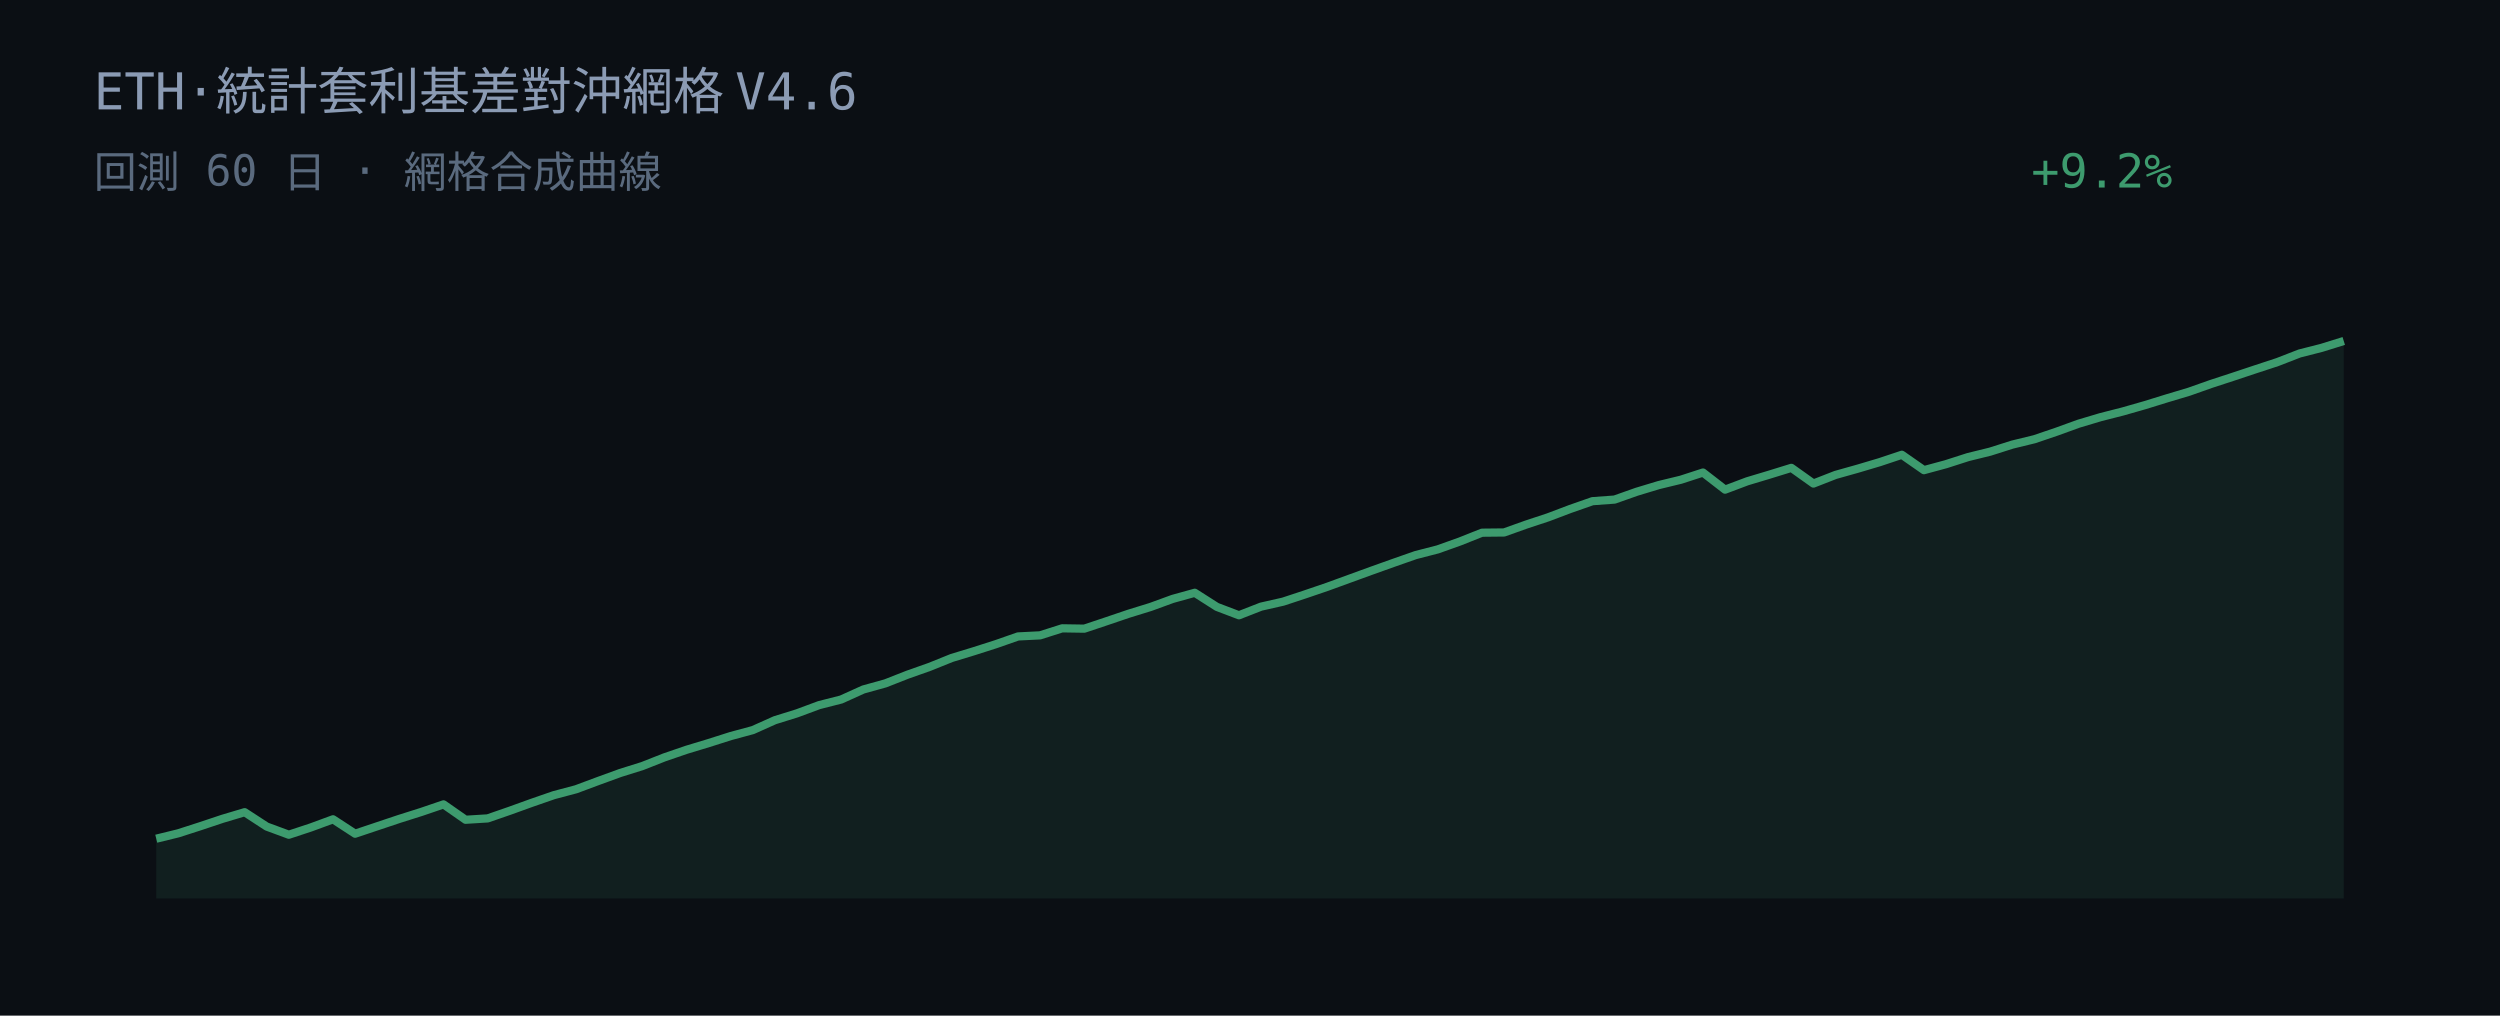
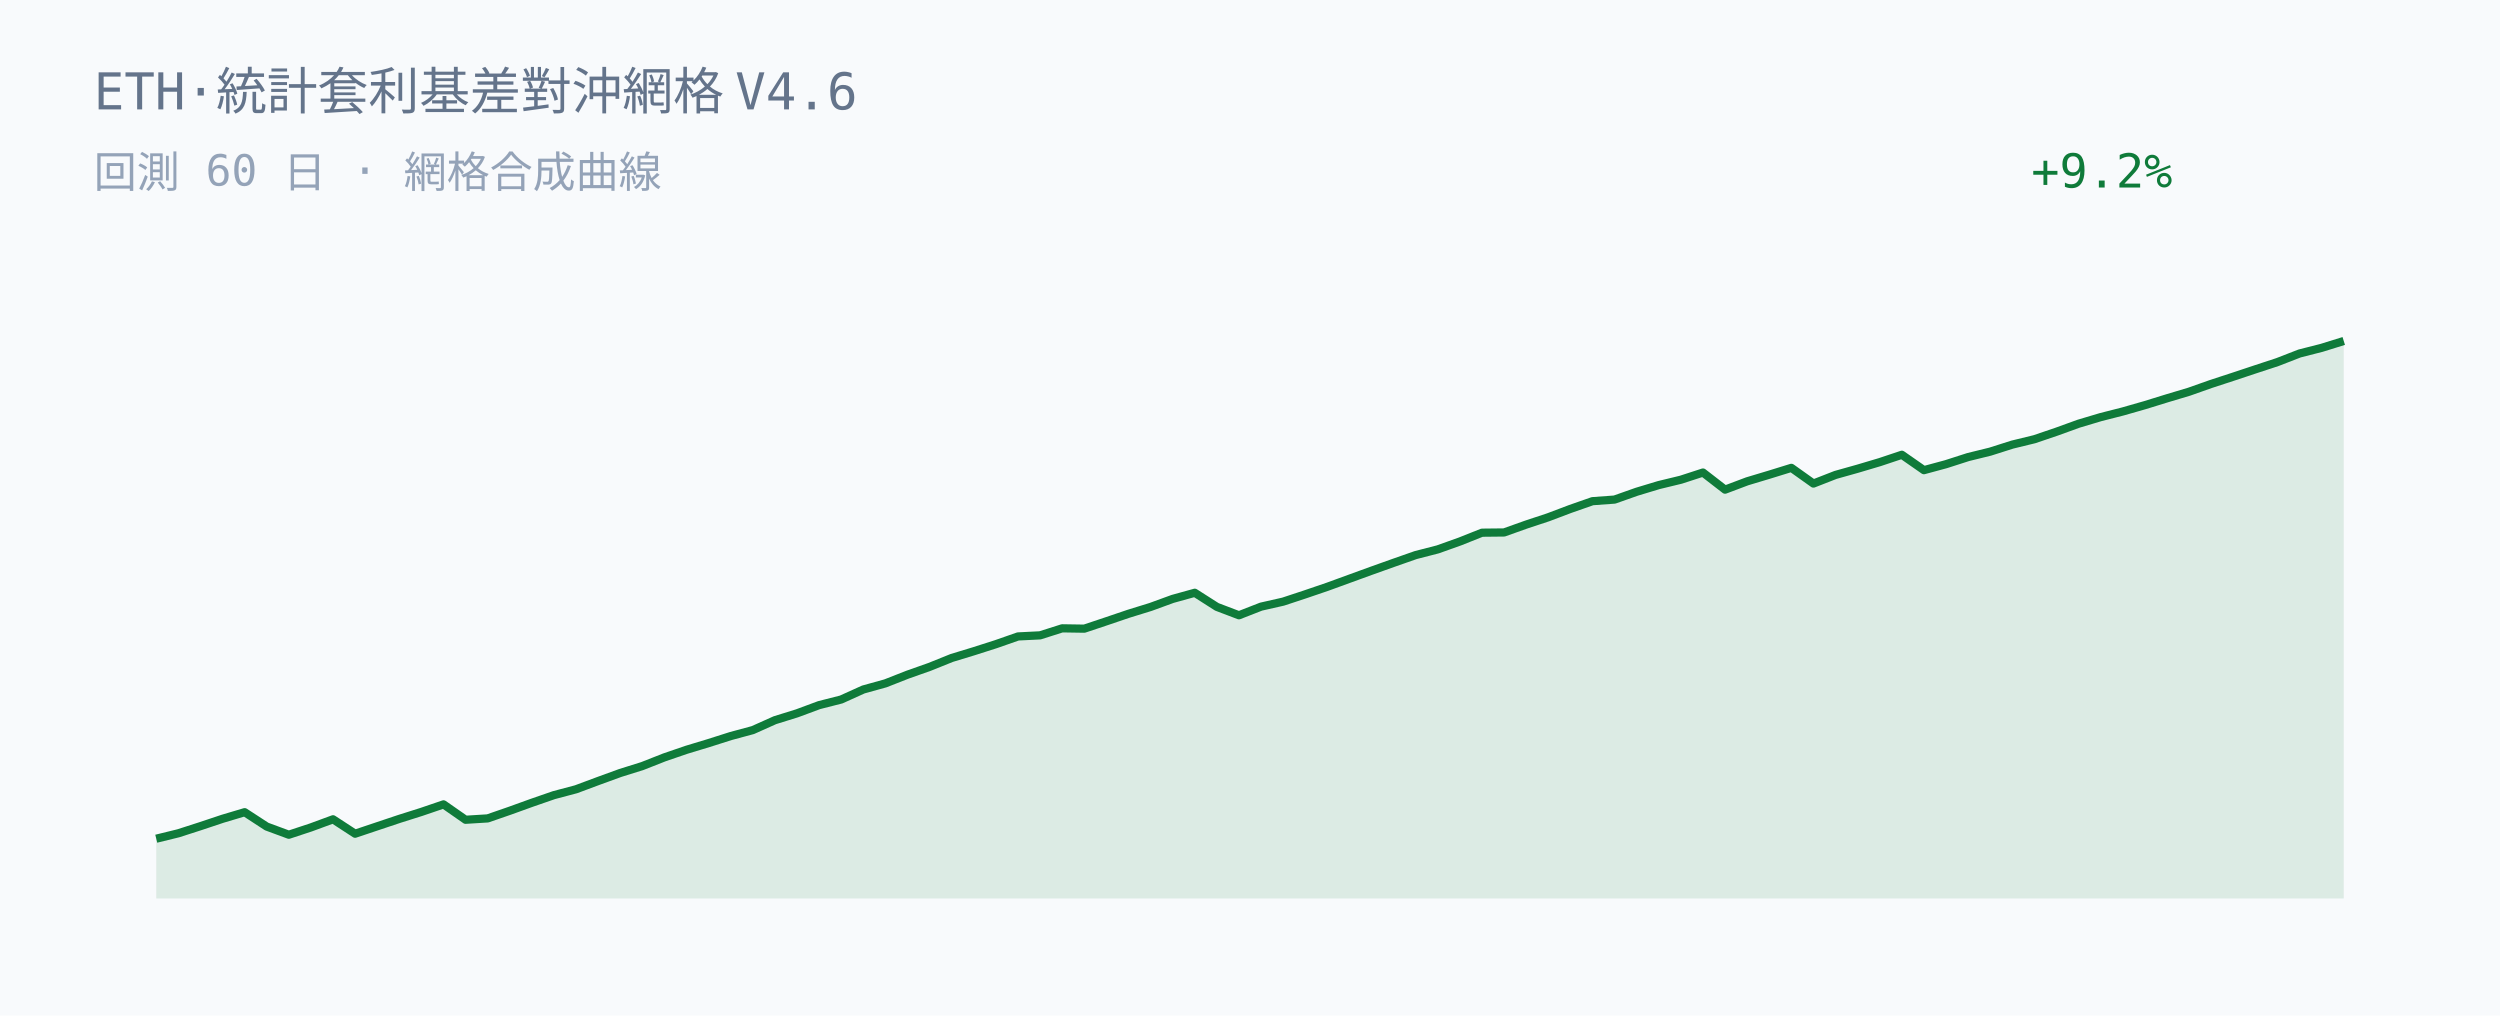
<svg xmlns="http://www.w3.org/2000/svg" width="640" height="260" viewBox="0 0 640 260">
-   <rect width="640" height="260" fill="#0b0f14" />
-   <text x="24" y="28" fill="#8b9bb4" font-family="JetBrains Mono, Consolas, monospace" font-size="13">ETH·統計套利基差對沖網格 V4.6</text>
-   <text x="24" y="48" fill="#5a6a7e" font-family="JetBrains Mono, Consolas, monospace" font-size="11">回測 60 日 · 網格合成曲線</text>
-   <text x="520" y="48" fill="#3d9b6e" font-family="JetBrains Mono, Consolas, monospace" font-size="12">+9.2%</text>
-   <polygon points="40.00,230.00 40.00,214.71 45.66,213.32 51.31,211.50 56.97,209.61 62.63,207.92 68.28,211.60 73.94,213.69 79.60,211.82 85.25,209.74 90.91,213.43 96.57,211.53 102.22,209.64 107.88,207.85 113.54,205.92 119.19,209.86 124.85,209.51 130.51,207.55 136.16,205.51 141.82,203.55 147.47,202.05 153.13,199.94 158.79,197.88 164.44,196.11 170.10,193.88 175.76,191.94 181.41,190.23 187.07,188.43 192.73,186.90 198.38,184.37 204.04,182.61 209.70,180.51 215.35,179.07 221.01,176.51 226.67,174.94 232.32,172.72 237.98,170.72 243.64,168.44 249.29,166.72 254.95,164.91 260.61,162.93 266.26,162.65 271.92,160.85 277.58,160.94 283.23,159.05 288.89,157.13 294.55,155.38 300.20,153.32 305.86,151.75 311.52,155.36 317.17,157.51 322.83,155.30 328.48,154.02 334.14,152.15 339.80,150.22 345.45,148.16 351.11,146.10 356.77,144.08 362.42,142.10 368.08,140.64 373.74,138.62 379.39,136.37 385.05,136.31 390.71,134.29 396.36,132.42 402.02,130.28 407.68,128.30 413.33,127.89 418.99,125.89 424.65,124.18 430.30,122.81 435.96,120.97 441.62,125.35 447.27,123.22 452.93,121.52 458.59,119.77 464.24,123.79 469.90,121.58 475.56,119.99 481.21,118.31 486.87,116.42 492.53,120.36 498.18,118.83 503.84,117.01 509.49,115.62 515.15,113.82 520.81,112.44 526.46,110.52 532.12,108.47 537.78,106.78 543.43,105.34 549.09,103.72 554.75,101.97 560.40,100.28 566.06,98.28 571.72,96.43 577.37,94.55 583.03,92.69 588.69,90.49 594.34,89.05 600.00,87.29 600.00,230.00" fill="#3d9b6e" fill-opacity="0.12" />
-   <polyline points="40.00,214.71 45.66,213.32 51.31,211.50 56.97,209.61 62.63,207.92 68.28,211.60 73.94,213.69 79.60,211.82 85.25,209.74 90.91,213.43 96.57,211.53 102.22,209.64 107.88,207.85 113.54,205.92 119.19,209.86 124.85,209.51 130.51,207.55 136.16,205.51 141.82,203.55 147.47,202.05 153.13,199.94 158.79,197.88 164.44,196.11 170.10,193.88 175.76,191.94 181.41,190.23 187.07,188.43 192.73,186.90 198.38,184.37 204.04,182.61 209.70,180.51 215.35,179.07 221.01,176.51 226.67,174.94 232.32,172.72 237.98,170.72 243.64,168.44 249.29,166.72 254.95,164.91 260.61,162.93 266.26,162.65 271.92,160.85 277.58,160.94 283.23,159.05 288.89,157.13 294.55,155.38 300.20,153.32 305.86,151.75 311.52,155.36 317.17,157.51 322.83,155.30 328.48,154.02 334.14,152.15 339.80,150.22 345.45,148.16 351.11,146.10 356.77,144.08 362.42,142.10 368.08,140.64 373.74,138.62 379.39,136.37 385.05,136.31 390.71,134.29 396.36,132.42 402.02,130.28 407.68,128.30 413.33,127.89 418.99,125.89 424.65,124.18 430.30,122.81 435.96,120.97 441.62,125.35 447.27,123.22 452.93,121.52 458.59,119.77 464.24,123.79 469.90,121.58 475.56,119.99 481.21,118.31 486.87,116.42 492.53,120.36 498.18,118.83 503.84,117.01 509.49,115.62 515.15,113.82 520.81,112.44 526.46,110.52 532.12,108.47 537.78,106.78 543.43,105.34 549.09,103.72 554.75,101.97 560.40,100.28 566.06,98.28 571.72,96.43 577.37,94.55 583.03,92.69 588.69,90.49 594.34,89.05 600.00,87.29" fill="none" stroke="#3d9b6e" stroke-width="2.1" stroke-linejoin="round" />
+   <rect width="640" height="260" fill="#f8fafc" />
+   <text x="24" y="28" fill="#64748b" font-family="JetBrains Mono, Consolas, monospace" font-size="13">ETH·統計套利基差對沖網格 V4.6</text>
+   <text x="24" y="48" fill="#94a3b8" font-family="JetBrains Mono, Consolas, monospace" font-size="11">回測 60 日 · 網格合成曲線</text>
+   <text x="520" y="48" fill="#0f7b3a" font-family="JetBrains Mono, Consolas, monospace" font-size="12">+9.2%</text>
+   <polygon points="40.00,230.00 40.00,214.71 45.66,213.32 51.31,211.50 56.97,209.61 62.63,207.92 68.28,211.60 73.94,213.69 79.60,211.82 85.25,209.74 90.91,213.43 96.57,211.53 102.22,209.64 107.88,207.85 113.54,205.92 119.19,209.86 124.85,209.51 130.51,207.55 136.16,205.51 141.82,203.55 147.47,202.05 153.13,199.94 158.79,197.88 164.44,196.11 170.10,193.88 175.76,191.94 181.41,190.23 187.07,188.43 192.73,186.90 198.38,184.37 204.04,182.61 209.70,180.51 215.35,179.07 221.01,176.51 226.67,174.94 232.32,172.72 237.98,170.72 243.64,168.44 249.29,166.72 254.95,164.91 260.61,162.93 266.26,162.65 271.92,160.85 277.58,160.94 283.23,159.05 288.89,157.13 294.55,155.38 300.20,153.32 305.86,151.75 311.52,155.36 317.17,157.51 322.83,155.30 328.48,154.02 334.14,152.15 339.80,150.22 345.45,148.16 351.11,146.10 356.77,144.08 362.42,142.10 368.08,140.64 373.74,138.62 379.39,136.37 385.05,136.31 390.71,134.29 396.36,132.42 402.02,130.28 407.68,128.30 413.33,127.89 418.99,125.89 424.65,124.18 430.30,122.81 435.96,120.97 441.62,125.35 447.27,123.22 452.93,121.52 458.59,119.77 464.24,123.79 469.90,121.58 475.56,119.99 481.21,118.31 486.87,116.42 492.53,120.36 498.18,118.83 503.84,117.01 509.49,115.62 515.15,113.82 520.81,112.44 526.46,110.52 532.12,108.47 537.78,106.78 543.43,105.34 549.09,103.72 554.75,101.97 560.40,100.28 566.06,98.28 571.72,96.43 577.37,94.55 583.03,92.69 588.69,90.49 594.34,89.05 600.00,87.29 600.00,230.00" fill="#0f7b3a" fill-opacity="0.12" />
+   <polyline points="40.00,214.71 45.66,213.32 51.31,211.50 56.97,209.61 62.63,207.92 68.28,211.60 73.94,213.69 79.60,211.82 85.25,209.74 90.91,213.43 96.57,211.53 102.22,209.64 107.88,207.85 113.54,205.92 119.19,209.86 124.85,209.51 130.51,207.55 136.16,205.51 141.82,203.55 147.47,202.05 153.13,199.94 158.79,197.88 164.44,196.11 170.10,193.88 175.76,191.94 181.41,190.23 187.07,188.43 192.73,186.90 198.38,184.37 204.04,182.61 209.70,180.51 215.35,179.07 221.01,176.51 226.67,174.94 232.32,172.72 237.98,170.72 243.64,168.44 249.29,166.72 254.95,164.91 260.61,162.93 266.26,162.65 271.92,160.85 277.58,160.94 283.23,159.05 288.89,157.13 294.55,155.38 300.20,153.32 305.86,151.75 311.52,155.36 317.17,157.51 322.83,155.30 328.48,154.02 334.14,152.15 339.80,150.22 345.45,148.16 351.11,146.10 356.77,144.08 362.42,142.10 368.08,140.64 373.74,138.62 379.39,136.37 385.05,136.31 390.71,134.29 396.36,132.42 402.02,130.28 407.68,128.30 413.33,127.89 418.99,125.89 424.65,124.18 430.30,122.81 435.96,120.97 441.62,125.35 447.27,123.22 452.93,121.52 458.59,119.77 464.24,123.79 469.90,121.58 475.56,119.99 481.21,118.31 486.87,116.42 492.53,120.36 498.18,118.83 503.84,117.01 509.49,115.62 515.15,113.82 520.81,112.44 526.46,110.52 532.12,108.47 537.78,106.78 543.43,105.34 549.09,103.72 554.75,101.97 560.40,100.28 566.06,98.28 571.72,96.43 577.37,94.55 583.03,92.69 588.69,90.49 594.34,89.05 600.00,87.29" fill="none" stroke="#0f7b3a" stroke-width="2.1" stroke-linejoin="round" />
</svg>
